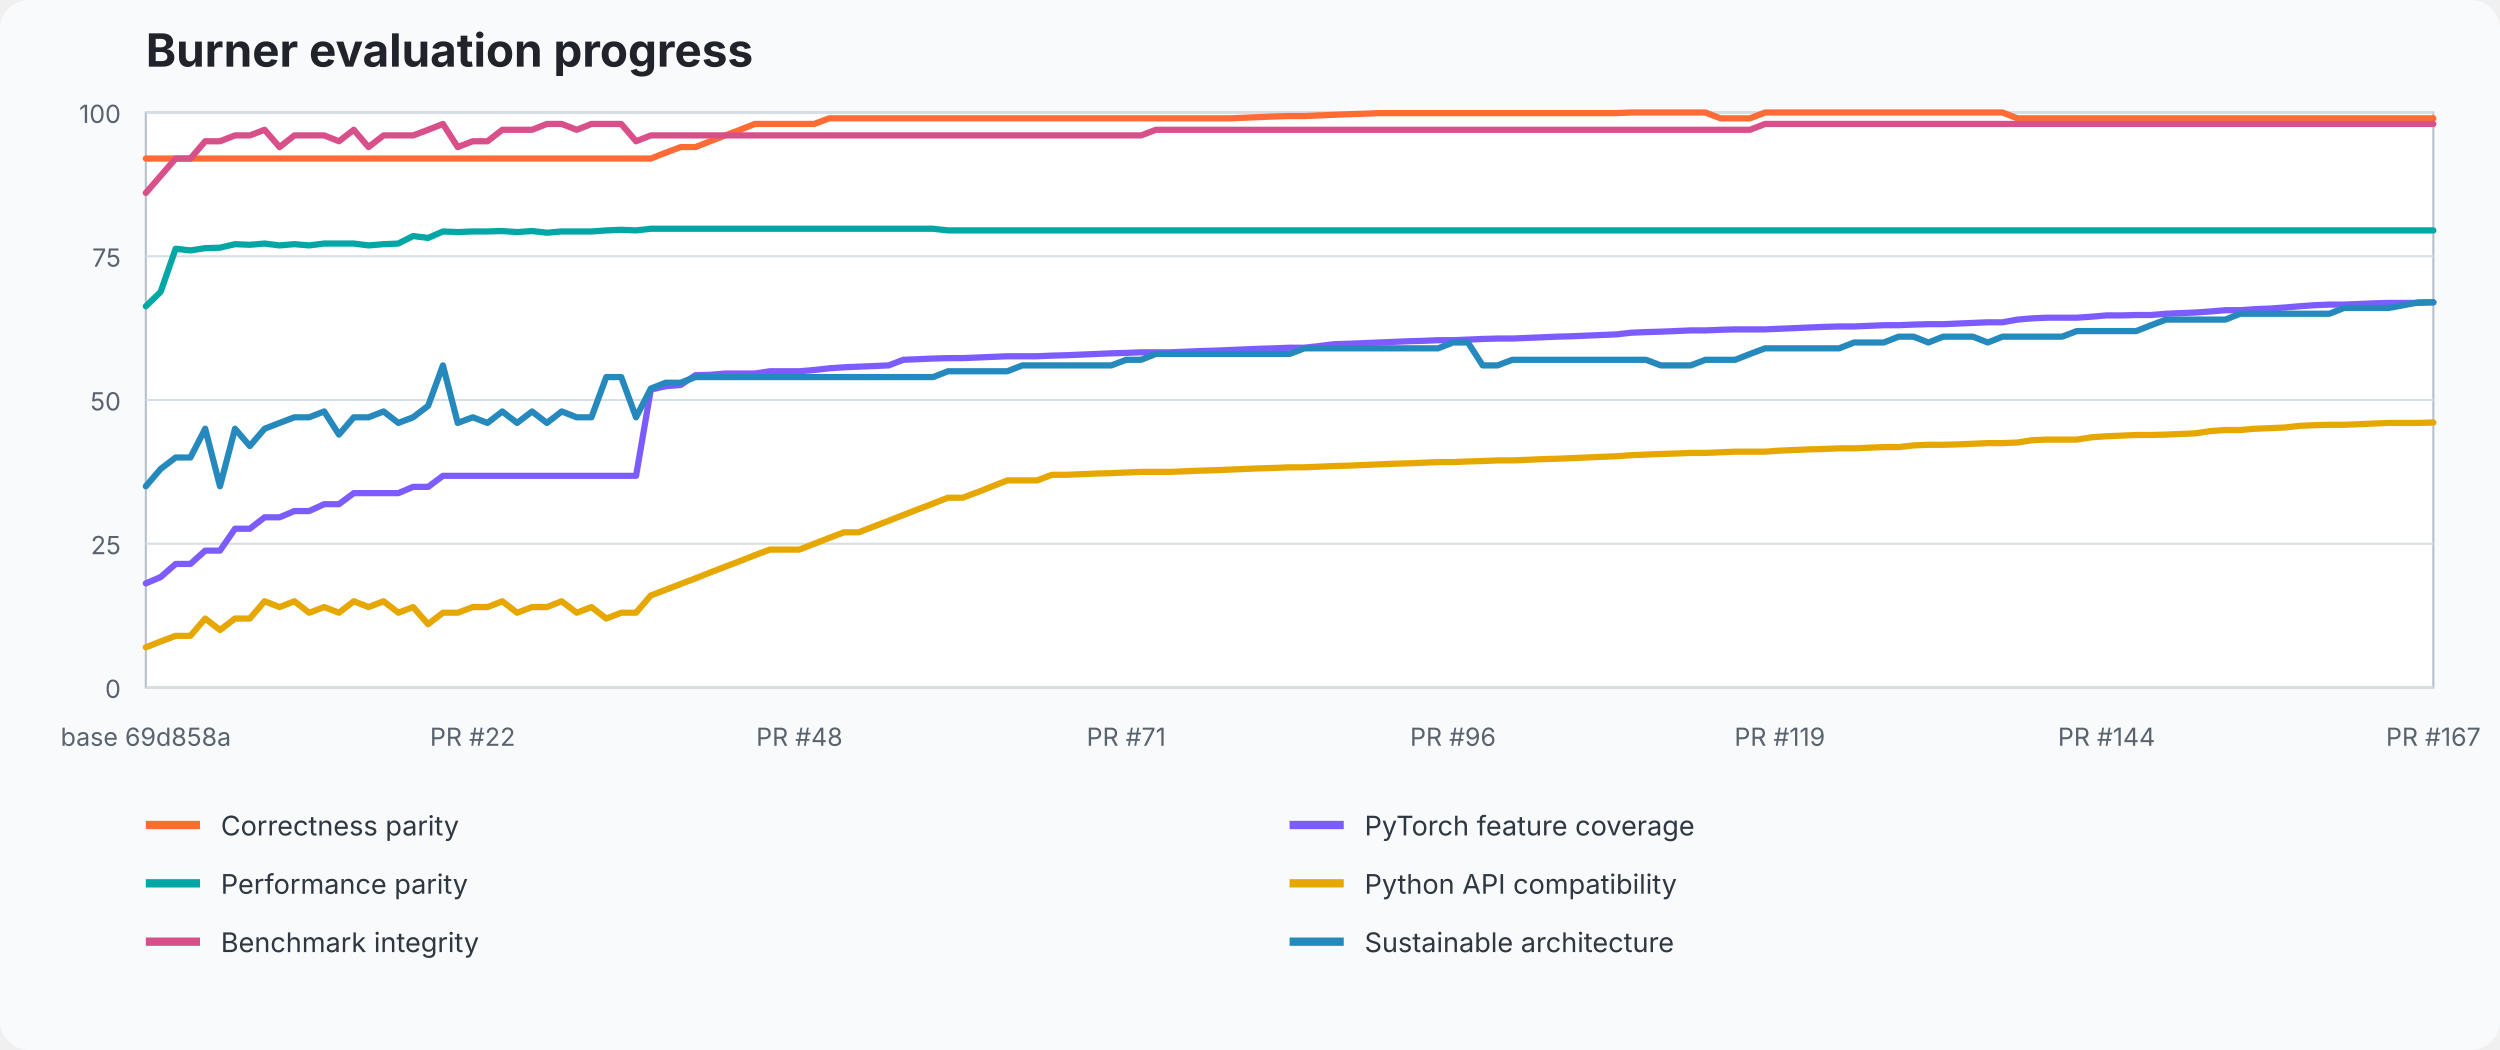
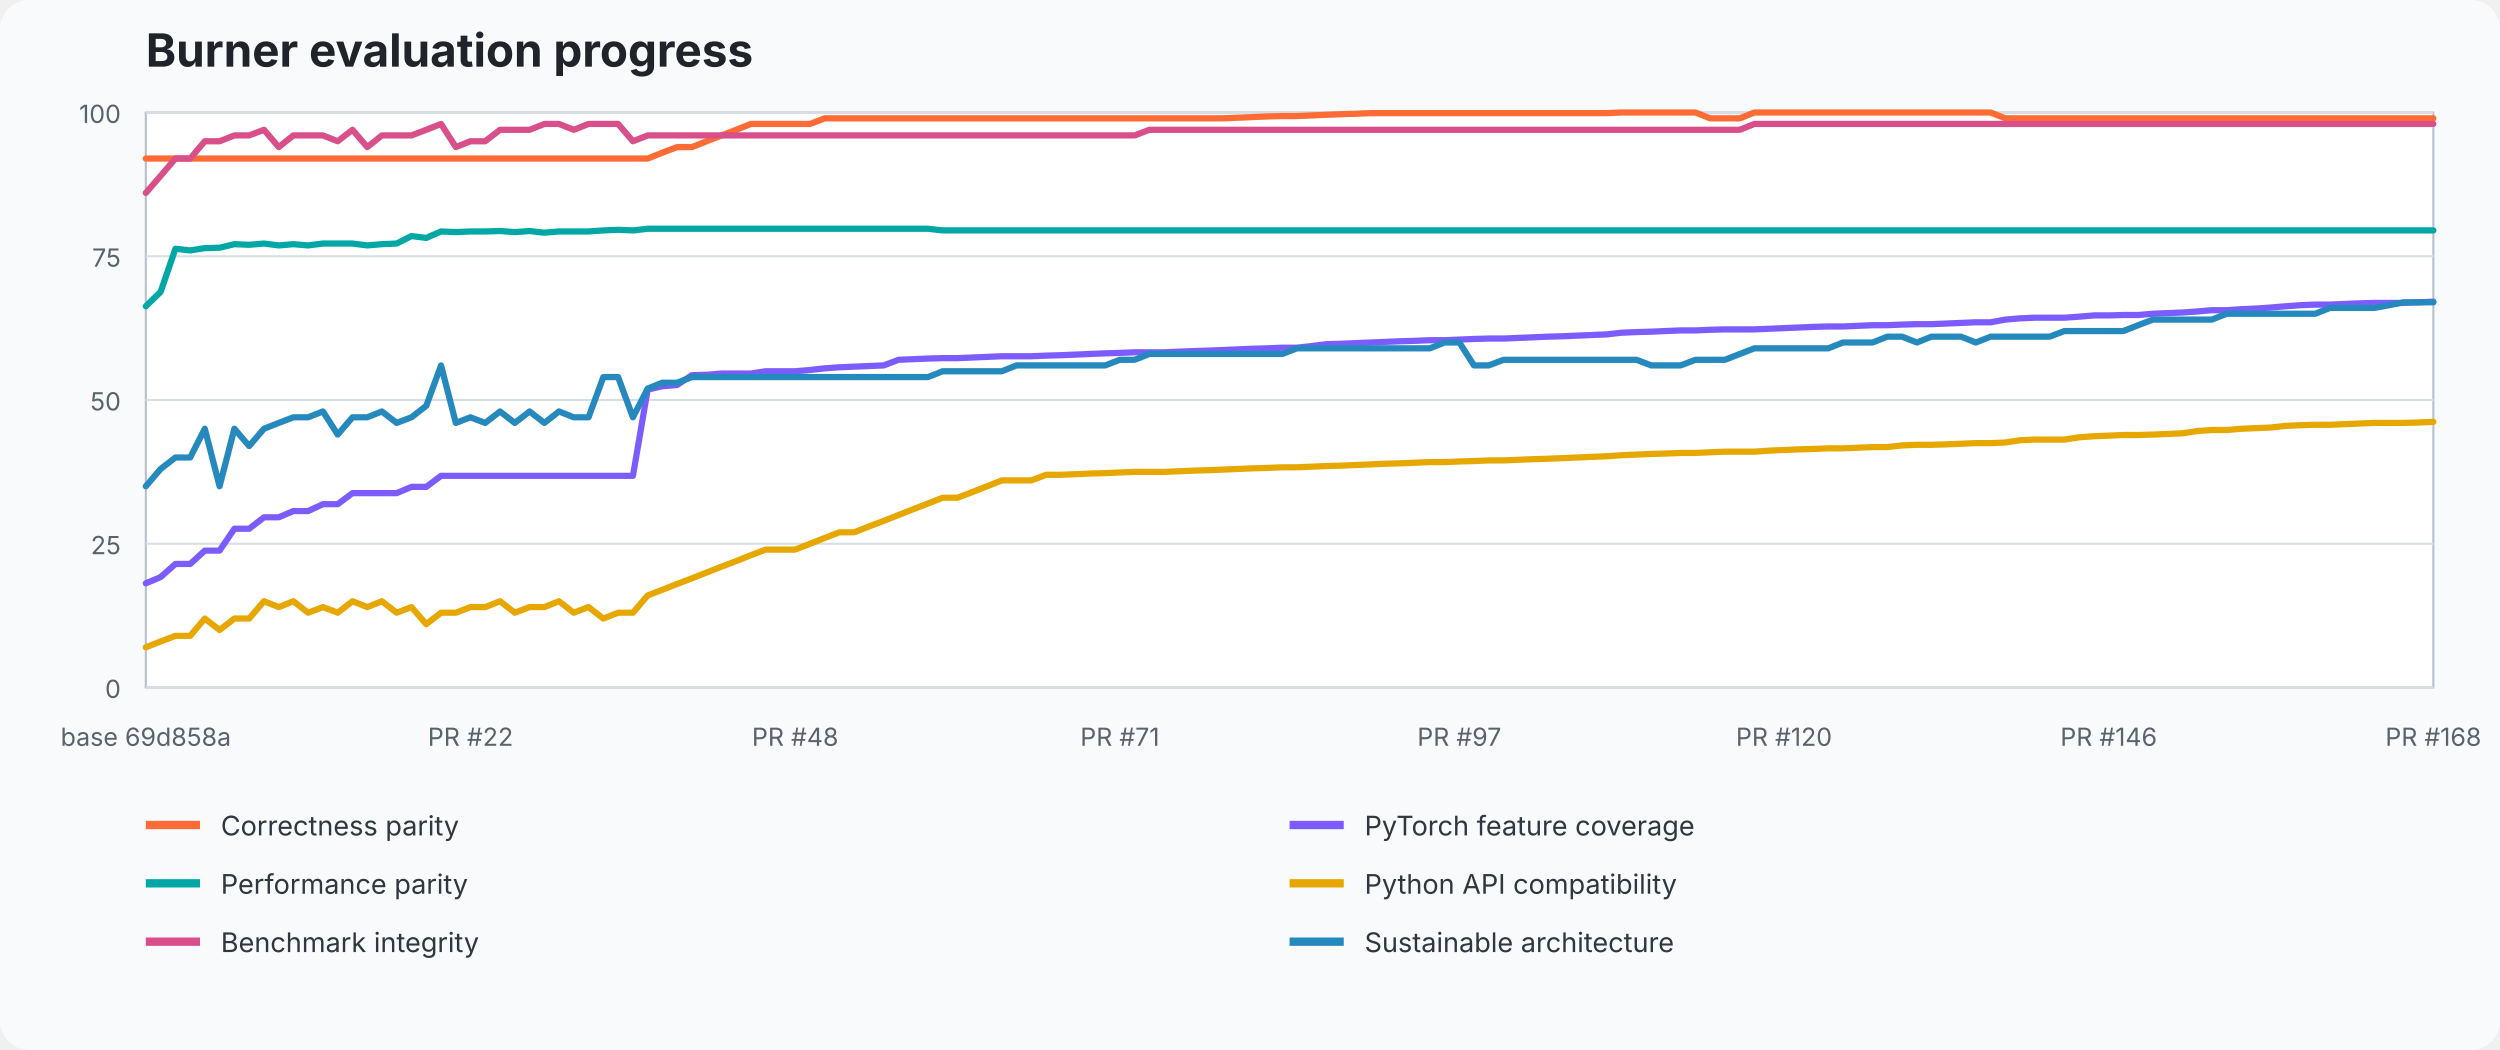
<svg xmlns="http://www.w3.org/2000/svg" width="1200" height="504" viewBox="0 0 1200 504" role="img" aria-labelledby="title desc">
  <style>text{font-family:ui-sans-serif,system-ui,-apple-system,BlinkMacSystemFont,"Segoe UI",sans-serif}.title{font-size:22px;font-weight:700;fill:#20242a}.axis{font-size:12px;fill:#59636e}.legend{font-size:13px;fill:#2f3740}.grid{stroke:#d8dee5;stroke-width:1}.plot{fill:#fff;stroke:#b7c0ca}</style>
  <rect width="100%" height="100%" fill="#f8fafc" rx="14" />
  <text x="70" y="32" class="title">Burner evaluation progress</text>
  <rect x="70" y="54" width="1098" height="276" class="plot" />
  <line x1="70" y1="330" x2="1168" y2="330" class="grid" />
  <text x="58" y="335" text-anchor="end" class="axis">0</text>
  <line x1="70" y1="261" x2="1168" y2="261" class="grid" />
  <text x="58" y="266" text-anchor="end" class="axis">25</text>
  <line x1="70" y1="192" x2="1168" y2="192" class="grid" />
  <text x="58" y="197" text-anchor="end" class="axis">50</text>
  <line x1="70" y1="123" x2="1168" y2="123" class="grid" />
  <text x="58" y="128" text-anchor="end" class="axis">75</text>
  <line x1="70" y1="54" x2="1168" y2="54" class="grid" />
  <text x="58" y="59" text-anchor="end" class="axis">100</text>
-   <polyline points="70.0,76.1 77.1,76.1 84.3,76.1 91.4,76.1 98.5,76.1 105.6,76.1 112.8,76.1 119.9,76.1 127.0,76.1 134.2,76.1 141.3,76.1 148.4,76.1 155.6,76.1 162.7,76.1 169.8,76.1 176.9,76.1 184.1,76.1 191.2,76.1 198.3,76.1 205.5,76.1 212.6,76.1 219.7,76.1 226.9,76.1 234.0,76.1 241.1,76.1 248.2,76.1 255.4,76.1 262.5,76.1 269.6,76.1 276.8,76.1 283.9,76.1 291.0,76.1 298.2,76.1 305.3,76.1 312.4,76.1 319.5,73.3 326.7,70.6 333.8,70.6 340.9,67.8 348.1,65.0 355.2,62.3 362.3,59.5 369.5,59.5 376.6,59.5 383.7,59.5 390.8,59.5 398.0,56.8 405.1,56.8 412.2,56.8 419.4,56.8 426.5,56.8 433.6,56.8 440.8,56.8 447.9,56.8 455.0,56.8 462.1,56.8 469.3,56.8 476.4,56.8 483.5,56.8 490.7,56.8 497.8,56.8 504.9,56.8 512.1,56.8 519.2,56.8 526.3,56.8 533.4,56.8 540.6,56.8 547.7,56.8 554.8,56.8 562.0,56.8 569.1,56.8 576.2,56.8 583.4,56.8 590.5,56.8 597.6,56.5 604.7,56.2 611.9,55.9 619.0,55.7 626.1,55.7 633.3,55.4 640.4,55.1 647.5,54.8 654.6,54.6 661.8,54.3 668.9,54.3 676.0,54.3 683.2,54.3 690.3,54.3 697.4,54.3 704.6,54.3 711.7,54.3 718.8,54.3 725.9,54.3 733.1,54.3 740.2,54.3 747.3,54.3 754.5,54.3 761.6,54.3 768.7,54.3 775.9,54.3 783.0,54.0 790.1,54.0 797.2,54.0 804.4,54.0 811.5,54.0 818.6,54.0 825.8,56.8 832.9,56.8 840.0,56.8 847.2,54.0 854.3,54.0 861.4,54.0 868.5,54.0 875.7,54.0 882.8,54.0 889.9,54.0 897.1,54.0 904.2,54.0 911.3,54.0 918.5,54.0 925.6,54.0 932.7,54.0 939.8,54.0 947.0,54.0 954.1,54.0 961.2,54.0 968.4,56.8 975.5,56.8 982.6,56.8 989.8,56.8 996.9,56.8 1004.0,56.8 1011.1,56.8 1018.3,56.8 1025.4,56.8 1032.5,56.8 1039.7,56.8 1046.8,56.8 1053.9,56.8 1061.1,56.8 1068.2,56.8 1075.3,56.8 1082.4,56.8 1089.6,56.8 1096.7,56.8 1103.8,56.8 1111.0,56.8 1118.1,56.8 1125.2,56.8 1132.4,56.8 1139.5,56.8 1146.6,56.8 1153.7,56.8 1160.9,56.8 1168.0,56.8" fill="none" stroke="#ff6b35" stroke-width="3" stroke-linejoin="round" stroke-linecap="round" />
-   <polyline points="70.0,280.0 77.1,277.0 84.3,270.7 91.4,270.7 98.5,264.3 105.6,264.3 112.8,253.8 119.9,253.8 127.0,248.3 134.2,248.3 141.3,245.3 148.4,245.3 155.6,242.0 162.7,242.0 169.8,236.7 176.9,236.7 184.1,236.7 191.2,236.7 198.3,233.7 205.5,233.7 212.6,228.4 219.7,228.4 226.9,228.4 234.0,228.4 241.1,228.4 248.2,228.4 255.4,228.4 262.5,228.4 269.6,228.4 276.8,228.4 283.9,228.4 291.0,228.4 298.2,228.4 305.3,228.4 312.4,187.0 319.5,185.4 326.7,184.8 333.8,180.1 340.9,179.9 348.1,179.3 355.2,179.3 362.3,179.3 369.5,178.2 376.6,178.2 383.7,178.2 390.8,177.6 398.0,176.8 405.1,176.3 412.2,176.0 419.4,175.7 426.5,175.4 433.6,172.7 440.8,172.4 447.9,172.1 455.0,171.9 462.1,171.9 469.3,171.6 476.4,171.3 483.5,171.0 490.7,171.0 497.8,171.0 504.9,170.7 512.1,170.5 519.2,170.2 526.3,169.9 533.4,169.6 540.6,169.4 547.7,169.1 554.8,169.1 562.0,169.1 569.1,168.8 576.2,168.5 583.4,168.3 590.5,168.0 597.6,167.7 604.7,167.4 611.9,167.2 619.0,166.9 626.1,166.9 633.3,166.1 640.4,165.2 647.5,165.0 654.6,164.7 661.8,164.4 668.9,164.1 676.0,163.8 683.2,163.6 690.3,163.3 697.4,163.3 704.6,163.0 711.7,162.7 718.8,162.5 725.9,162.5 733.1,162.2 740.2,161.9 747.3,161.6 754.5,161.4 761.6,161.1 768.7,160.8 775.9,160.5 783.0,159.7 790.1,159.4 797.2,159.2 804.4,158.9 811.5,158.6 818.6,158.6 825.8,158.3 832.9,158.1 840.0,158.1 847.2,158.1 854.3,157.8 861.4,157.5 868.5,157.2 875.7,156.9 882.8,156.7 889.9,156.7 897.1,156.4 904.2,156.1 911.3,156.1 918.5,155.8 925.6,155.6 932.7,155.6 939.8,155.3 947.0,155.0 954.1,154.7 961.2,154.7 968.4,153.4 975.5,152.8 982.6,152.5 989.8,152.5 996.9,152.5 1004.0,152.0 1011.1,151.4 1018.3,151.4 1025.4,151.2 1032.5,151.2 1039.7,150.6 1046.8,150.3 1053.9,150.0 1061.1,149.5 1068.2,148.9 1075.3,148.9 1082.4,148.4 1089.6,148.1 1096.7,147.6 1103.8,147.0 1111.0,146.5 1118.1,146.2 1125.2,146.2 1132.4,145.9 1139.5,145.6 1146.6,145.4 1153.7,145.4 1160.9,145.4 1168.0,145.1" fill="none" stroke="#7c5cff" stroke-width="3" stroke-linejoin="round" stroke-linecap="round" />
-   <polyline points="70.0,147.0 77.1,140.1 84.3,119.4 91.4,120.2 98.5,119.1 105.6,118.9 112.8,117.2 119.9,117.5 127.0,116.9 134.2,117.8 141.3,117.2 148.4,117.8 155.6,116.9 162.7,116.9 169.8,116.9 176.9,117.8 184.1,117.2 191.2,116.9 198.3,113.3 205.5,114.2 212.6,111.1 219.7,111.4 226.9,111.1 234.0,111.1 241.1,110.9 248.2,111.4 255.4,110.9 262.5,111.7 269.6,111.1 276.8,111.1 283.9,111.1 291.0,110.6 298.2,110.3 305.3,110.6 312.4,109.8 319.5,109.8 326.7,109.8 333.8,109.8 340.9,109.8 348.1,109.8 355.2,109.8 362.3,109.8 369.5,109.8 376.6,109.8 383.7,109.8 390.8,109.8 398.0,109.8 405.1,109.8 412.2,109.8 419.4,109.8 426.5,109.8 433.6,109.8 440.8,109.8 447.9,109.8 455.0,110.6 462.1,110.6 469.3,110.6 476.4,110.6 483.5,110.6 490.7,110.6 497.8,110.6 504.9,110.6 512.1,110.6 519.2,110.6 526.3,110.6 533.4,110.6 540.6,110.6 547.7,110.6 554.8,110.6 562.0,110.6 569.1,110.6 576.2,110.6 583.4,110.6 590.5,110.6 597.6,110.6 604.7,110.6 611.9,110.6 619.0,110.6 626.1,110.6 633.3,110.6 640.4,110.6 647.5,110.6 654.6,110.6 661.8,110.6 668.9,110.6 676.0,110.6 683.2,110.6 690.3,110.6 697.4,110.6 704.6,110.6 711.7,110.6 718.8,110.6 725.9,110.6 733.1,110.6 740.2,110.6 747.3,110.6 754.5,110.6 761.6,110.6 768.7,110.6 775.9,110.6 783.0,110.6 790.1,110.6 797.2,110.6 804.4,110.6 811.5,110.6 818.6,110.6 825.8,110.6 832.9,110.6 840.0,110.6 847.2,110.6 854.3,110.6 861.4,110.6 868.5,110.6 875.7,110.6 882.8,110.6 889.9,110.6 897.1,110.6 904.2,110.6 911.3,110.6 918.5,110.6 925.6,110.6 932.7,110.6 939.8,110.6 947.0,110.6 954.1,110.6 961.2,110.6 968.4,110.6 975.5,110.6 982.6,110.6 989.8,110.6 996.9,110.6 1004.0,110.6 1011.1,110.6 1018.3,110.6 1025.4,110.6 1032.5,110.6 1039.7,110.6 1046.8,110.6 1053.9,110.6 1061.1,110.6 1068.2,110.6 1075.3,110.6 1082.4,110.6 1089.6,110.6 1096.7,110.6 1103.8,110.6 1111.0,110.6 1118.1,110.6 1125.2,110.6 1132.4,110.6 1139.5,110.6 1146.6,110.6 1153.7,110.6 1160.9,110.6 1168.0,110.6" fill="none" stroke="#00a7a5" stroke-width="3" stroke-linejoin="round" stroke-linecap="round" />
-   <polyline points="70.0,310.7 77.1,307.9 84.3,305.2 91.4,305.2 98.5,296.9 105.6,302.4 112.8,296.9 119.9,296.9 127.0,288.6 134.2,291.4 141.3,288.6 148.4,294.1 155.6,291.4 162.7,294.1 169.8,288.6 176.9,291.4 184.1,288.6 191.2,294.1 198.3,291.4 205.5,299.6 212.6,294.1 219.7,294.1 226.9,291.4 234.0,291.4 241.1,288.6 248.2,294.1 255.4,291.4 262.5,291.4 269.6,288.6 276.8,294.1 283.9,291.4 291.0,296.9 298.2,294.1 305.3,294.1 312.4,285.8 319.5,283.1 326.7,280.3 333.8,277.6 340.9,274.8 348.1,272.0 355.2,269.3 362.3,266.5 369.5,263.8 376.6,263.8 383.7,263.8 390.8,261.0 398.0,258.2 405.1,255.5 412.2,255.5 419.4,252.7 426.5,250.0 433.6,247.2 440.8,244.4 447.9,241.7 455.0,238.9 462.1,238.9 469.3,236.2 476.4,233.4 483.5,230.6 490.7,230.6 497.8,230.6 504.9,227.9 512.1,227.9 519.2,227.6 526.3,227.3 533.4,227.1 540.6,226.8 547.7,226.5 554.8,226.5 562.0,226.5 569.1,226.2 576.2,225.9 583.4,225.7 590.5,225.4 597.6,225.1 604.7,224.8 611.9,224.6 619.0,224.3 626.1,224.3 633.3,224.0 640.4,223.7 647.5,223.5 654.6,223.2 661.8,222.9 668.9,222.6 676.0,222.4 683.2,222.1 690.3,221.8 697.4,221.8 704.6,221.5 711.7,221.3 718.8,221.0 725.9,221.0 733.1,220.7 740.2,220.4 747.3,220.2 754.5,219.9 761.6,219.6 768.7,219.3 775.9,219.0 783.0,218.5 790.1,218.2 797.2,217.9 804.4,217.7 811.5,217.4 818.6,217.4 825.8,217.1 832.9,216.8 840.0,216.8 847.2,216.8 854.3,216.3 861.4,216.0 868.5,215.7 875.7,215.5 882.8,215.2 889.9,215.2 897.1,214.9 904.2,214.6 911.3,214.6 918.5,213.8 925.6,213.5 932.7,213.5 939.8,213.3 947.0,213.0 954.1,212.7 961.2,212.7 968.4,212.4 975.5,211.3 982.6,211.0 989.8,211.0 996.9,211.0 1004.0,209.9 1011.1,209.4 1018.3,209.1 1025.4,208.8 1032.5,208.8 1039.7,208.6 1046.8,208.3 1053.9,208.0 1061.1,206.9 1068.2,206.4 1075.3,206.4 1082.4,205.8 1089.6,205.5 1096.7,205.2 1103.8,204.4 1111.0,204.1 1118.1,203.9 1125.2,203.9 1132.4,203.6 1139.5,203.3 1146.6,203.0 1153.7,203.0 1160.9,203.0 1168.0,202.8" fill="none" stroke="#e6a700" stroke-width="3" stroke-linejoin="round" stroke-linecap="round" />
-   <polyline points="70.0,92.6 77.1,84.4 84.3,76.1 91.4,76.1 98.5,67.8 105.6,67.8 112.8,65.0 119.9,65.0 127.0,62.3 134.2,70.6 141.3,65.0 148.4,65.0 155.6,65.0 162.7,67.8 169.8,62.3 176.9,70.6 184.1,65.0 191.2,65.0 198.3,65.0 205.5,62.3 212.6,59.5 219.7,70.6 226.9,67.8 234.0,67.8 241.1,62.3 248.2,62.3 255.4,62.3 262.5,59.5 269.6,59.5 276.8,62.3 283.9,59.5 291.0,59.5 298.2,59.5 305.3,67.8 312.4,65.0 319.5,65.0 326.7,65.0 333.8,65.0 340.9,65.0 348.1,65.0 355.2,65.0 362.3,65.0 369.5,65.0 376.6,65.0 383.7,65.0 390.8,65.0 398.0,65.0 405.1,65.0 412.2,65.0 419.4,65.0 426.5,65.0 433.6,65.0 440.8,65.0 447.9,65.0 455.0,65.0 462.1,65.0 469.3,65.0 476.4,65.0 483.5,65.0 490.7,65.0 497.8,65.0 504.9,65.0 512.1,65.0 519.2,65.0 526.3,65.0 533.4,65.0 540.6,65.0 547.7,65.0 554.8,62.3 562.0,62.3 569.1,62.3 576.2,62.3 583.4,62.3 590.5,62.3 597.6,62.3 604.7,62.3 611.9,62.3 619.0,62.3 626.1,62.3 633.3,62.3 640.4,62.3 647.5,62.3 654.6,62.3 661.8,62.3 668.9,62.3 676.0,62.3 683.2,62.3 690.3,62.3 697.4,62.3 704.6,62.3 711.7,62.3 718.8,62.3 725.9,62.3 733.1,62.3 740.2,62.3 747.3,62.3 754.5,62.3 761.6,62.3 768.7,62.3 775.9,62.3 783.0,62.3 790.1,62.3 797.2,62.3 804.4,62.3 811.5,62.3 818.6,62.3 825.8,62.3 832.9,62.3 840.0,62.3 847.2,59.5 854.3,59.5 861.4,59.5 868.5,59.5 875.7,59.5 882.8,59.5 889.9,59.5 897.1,59.5 904.2,59.5 911.3,59.5 918.5,59.5 925.6,59.5 932.7,59.5 939.8,59.5 947.0,59.5 954.1,59.5 961.2,59.5 968.4,59.5 975.5,59.5 982.6,59.5 989.8,59.5 996.9,59.5 1004.0,59.5 1011.1,59.5 1018.3,59.5 1025.4,59.5 1032.5,59.5 1039.7,59.5 1046.8,59.5 1053.9,59.5 1061.1,59.5 1068.2,59.5 1075.3,59.5 1082.4,59.5 1089.6,59.5 1096.7,59.5 1103.8,59.5 1111.0,59.5 1118.1,59.5 1125.2,59.5 1132.4,59.5 1139.5,59.5 1146.6,59.5 1153.7,59.5 1160.9,59.5 1168.0,59.5" fill="none" stroke="#d94f8a" stroke-width="3" stroke-linejoin="round" stroke-linecap="round" />
-   <polyline points="70.0,233.4 77.1,225.1 84.3,219.6 91.4,219.6 98.5,205.8 105.6,233.4 112.8,205.8 119.9,214.1 127.0,205.8 134.2,203.0 141.3,200.3 148.4,200.3 155.6,197.5 162.7,208.6 169.8,200.3 176.9,200.3 184.1,197.5 191.2,203.0 198.3,200.3 205.5,194.8 212.6,175.4 219.7,203.0 226.9,200.3 234.0,203.0 241.1,197.5 248.2,203.0 255.4,197.5 262.5,203.0 269.6,197.5 276.8,200.3 283.9,200.3 291.0,181.0 298.2,181.0 305.3,200.3 312.4,186.5 319.5,183.7 326.7,183.7 333.8,181.0 340.9,181.0 348.1,181.0 355.2,181.0 362.3,181.0 369.5,181.0 376.6,181.0 383.7,181.0 390.8,181.0 398.0,181.0 405.1,181.0 412.2,181.0 419.4,181.0 426.5,181.0 433.6,181.0 440.8,181.0 447.9,181.0 455.0,178.2 462.1,178.2 469.3,178.2 476.4,178.2 483.5,178.2 490.7,175.4 497.8,175.4 504.9,175.4 512.1,175.4 519.2,175.4 526.3,175.4 533.4,175.4 540.6,172.7 547.7,172.7 554.8,169.9 562.0,169.9 569.1,169.9 576.2,169.9 583.4,169.9 590.5,169.9 597.6,169.9 604.7,169.9 611.9,169.9 619.0,169.9 626.1,167.2 633.3,167.2 640.4,167.2 647.5,167.2 654.6,167.2 661.8,167.2 668.9,167.2 676.0,167.2 683.2,167.2 690.3,167.2 697.4,164.4 704.6,164.4 711.7,175.4 718.8,175.4 725.9,172.7 733.1,172.7 740.2,172.7 747.3,172.7 754.5,172.7 761.6,172.7 768.7,172.7 775.9,172.7 783.0,172.7 790.1,172.7 797.2,175.4 804.4,175.4 811.5,175.4 818.6,172.7 825.8,172.7 832.9,172.7 840.0,169.9 847.2,167.2 854.3,167.2 861.4,167.2 868.5,167.2 875.7,167.2 882.8,167.2 889.9,164.4 897.1,164.4 904.2,164.4 911.3,161.6 918.5,161.6 925.6,164.4 932.7,161.6 939.8,161.6 947.0,161.6 954.1,164.4 961.2,161.6 968.4,161.6 975.5,161.6 982.6,161.6 989.8,161.6 996.9,158.9 1004.0,158.9 1011.1,158.9 1018.3,158.9 1025.4,158.9 1032.5,156.1 1039.7,153.4 1046.8,153.4 1053.9,153.4 1061.1,153.4 1068.2,153.4 1075.3,150.6 1082.4,150.6 1089.6,150.6 1096.7,150.6 1103.8,150.6 1111.0,150.6 1118.1,150.6 1125.2,147.8 1132.4,147.8 1139.5,147.8 1146.6,147.8 1153.7,146.5 1160.9,145.1 1168.0,145.1" fill="none" stroke="#2589bd" stroke-width="3" stroke-linejoin="round" stroke-linecap="round" />
+   <polyline points="70.0,76.1 77.1,76.1 84.2,76.1 91.3,76.1 98.3,76.1 105.4,76.1 112.5,76.1 119.6,76.1 126.7,76.1 133.8,76.1 140.8,76.1 147.9,76.1 155.0,76.1 162.1,76.1 169.2,76.1 176.3,76.1 183.3,76.1 190.4,76.1 197.5,76.1 204.6,76.1 211.7,76.1 218.8,76.1 225.8,76.1 232.9,76.1 240.0,76.1 247.1,76.1 254.2,76.1 261.3,76.1 268.3,76.1 275.4,76.1 282.5,76.1 289.6,76.1 296.7,76.1 303.8,76.1 310.9,76.1 317.9,73.3 325.0,70.6 332.1,70.6 339.2,67.8 346.3,65.0 353.4,62.3 360.4,59.5 367.5,59.5 374.6,59.5 381.7,59.5 388.8,59.5 395.9,56.8 402.9,56.8 410.0,56.8 417.1,56.8 424.2,56.8 431.3,56.8 438.4,56.8 445.4,56.8 452.5,56.8 459.6,56.8 466.7,56.8 473.8,56.8 480.9,56.8 487.9,56.8 495.0,56.8 502.1,56.8 509.2,56.8 516.3,56.8 523.4,56.8 530.5,56.8 537.5,56.8 544.6,56.8 551.7,56.8 558.8,56.8 565.9,56.8 573.0,56.8 580.0,56.8 587.1,56.8 594.2,56.5 601.3,56.2 608.4,55.9 615.5,55.7 622.5,55.7 629.6,55.4 636.7,55.1 643.8,54.8 650.9,54.6 658.0,54.3 665.0,54.3 672.1,54.3 679.2,54.3 686.3,54.3 693.4,54.3 700.5,54.3 707.5,54.3 714.6,54.3 721.7,54.3 728.8,54.3 735.9,54.3 743.0,54.3 750.1,54.3 757.1,54.3 764.2,54.3 771.3,54.3 778.4,54.0 785.5,54.0 792.6,54.0 799.6,54.0 806.7,54.0 813.8,54.0 820.9,56.8 828.0,56.8 835.1,56.8 842.1,54.0 849.2,54.0 856.3,54.0 863.4,54.0 870.5,54.0 877.6,54.0 884.6,54.0 891.7,54.0 898.8,54.0 905.9,54.0 913.0,54.0 920.1,54.0 927.1,54.0 934.2,54.0 941.3,54.0 948.4,54.0 955.5,54.0 962.6,56.8 969.7,56.8 976.7,56.8 983.8,56.8 990.9,56.8 998.0,56.8 1005.1,56.8 1012.2,56.8 1019.2,56.8 1026.3,56.8 1033.4,56.8 1040.5,56.8 1047.6,56.8 1054.7,56.8 1061.7,56.8 1068.8,56.8 1075.9,56.8 1083.0,56.8 1090.1,56.8 1097.2,56.8 1104.2,56.8 1111.3,56.8 1118.4,56.8 1125.5,56.8 1132.6,56.8 1139.7,56.8 1146.7,56.8 1153.8,56.8 1160.9,56.8 1168.0,56.8" fill="none" stroke="#ff6b35" stroke-width="3" stroke-linejoin="round" stroke-linecap="round" />
+   <polyline points="70.0,280.0 77.1,277.0 84.2,270.7 91.3,270.7 98.3,264.3 105.4,264.3 112.5,253.8 119.6,253.8 126.7,248.3 133.8,248.3 140.8,245.3 147.9,245.3 155.0,242.0 162.1,242.0 169.2,236.7 176.3,236.7 183.3,236.7 190.4,236.7 197.5,233.7 204.6,233.7 211.7,228.4 218.8,228.4 225.8,228.4 232.9,228.4 240.0,228.4 247.1,228.4 254.2,228.4 261.3,228.4 268.3,228.4 275.4,228.4 282.5,228.4 289.6,228.4 296.7,228.4 303.8,228.4 310.9,187.0 317.9,185.4 325.0,184.8 332.1,180.1 339.2,179.9 346.3,179.3 353.4,179.3 360.4,179.3 367.5,178.2 374.6,178.2 381.7,178.2 388.8,177.6 395.9,176.8 402.9,176.3 410.0,176.0 417.1,175.7 424.2,175.4 431.3,172.7 438.4,172.4 445.4,172.1 452.5,171.9 459.6,171.9 466.7,171.6 473.8,171.3 480.9,171.0 487.9,171.0 495.0,171.0 502.1,170.7 509.2,170.5 516.3,170.2 523.4,169.9 530.5,169.6 537.5,169.4 544.6,169.1 551.7,169.1 558.8,169.1 565.9,168.8 573.0,168.5 580.0,168.3 587.1,168.0 594.2,167.7 601.3,167.4 608.4,167.2 615.5,166.9 622.5,166.9 629.6,166.1 636.7,165.2 643.8,165.0 650.9,164.7 658.0,164.4 665.0,164.1 672.1,163.8 679.2,163.6 686.3,163.3 693.4,163.3 700.5,163.0 707.5,162.7 714.6,162.5 721.7,162.5 728.8,162.2 735.9,161.9 743.0,161.6 750.1,161.4 757.1,161.1 764.2,160.8 771.3,160.5 778.4,159.7 785.5,159.4 792.6,159.2 799.6,158.9 806.7,158.6 813.8,158.6 820.9,158.3 828.0,158.1 835.1,158.1 842.1,158.1 849.2,157.8 856.3,157.5 863.4,157.2 870.5,156.9 877.6,156.7 884.6,156.7 891.7,156.4 898.8,156.1 905.9,156.1 913.0,155.8 920.1,155.6 927.1,155.6 934.2,155.3 941.3,155.0 948.4,154.7 955.5,154.7 962.6,153.4 969.7,152.8 976.7,152.5 983.8,152.5 990.9,152.5 998.0,152.0 1005.1,151.4 1012.2,151.4 1019.2,151.2 1026.3,151.2 1033.4,150.6 1040.5,150.3 1047.6,150.0 1054.7,149.5 1061.7,148.9 1068.8,148.9 1075.9,148.4 1083.0,148.1 1090.1,147.6 1097.2,147.0 1104.2,146.5 1111.3,146.2 1118.4,146.2 1125.5,145.9 1132.6,145.6 1139.7,145.4 1146.7,145.4 1153.8,145.4 1160.9,145.1 1168.0,144.8" fill="none" stroke="#7c5cff" stroke-width="3" stroke-linejoin="round" stroke-linecap="round" />
+   <polyline points="70.0,147.0 77.1,140.1 84.2,119.4 91.3,120.2 98.3,119.1 105.4,118.9 112.5,117.2 119.6,117.5 126.7,116.9 133.8,117.8 140.8,117.2 147.9,117.8 155.0,116.9 162.1,116.9 169.2,116.9 176.3,117.8 183.3,117.2 190.4,116.9 197.5,113.3 204.6,114.2 211.7,111.1 218.8,111.4 225.8,111.1 232.9,111.1 240.0,110.9 247.1,111.4 254.2,110.9 261.3,111.7 268.3,111.1 275.4,111.1 282.5,111.1 289.6,110.6 296.7,110.3 303.8,110.6 310.9,109.8 317.9,109.8 325.0,109.8 332.1,109.8 339.2,109.8 346.3,109.8 353.4,109.8 360.4,109.8 367.5,109.8 374.6,109.8 381.7,109.8 388.8,109.8 395.9,109.8 402.9,109.8 410.0,109.8 417.1,109.8 424.2,109.8 431.3,109.8 438.4,109.8 445.4,109.8 452.5,110.6 459.6,110.6 466.7,110.6 473.8,110.6 480.9,110.6 487.9,110.6 495.0,110.6 502.1,110.6 509.2,110.6 516.3,110.6 523.4,110.6 530.5,110.6 537.5,110.6 544.6,110.6 551.7,110.6 558.8,110.6 565.9,110.6 573.0,110.6 580.0,110.6 587.1,110.6 594.2,110.6 601.3,110.6 608.4,110.6 615.5,110.6 622.5,110.6 629.6,110.6 636.7,110.6 643.8,110.6 650.9,110.6 658.0,110.6 665.0,110.6 672.1,110.6 679.2,110.6 686.3,110.6 693.4,110.6 700.5,110.6 707.5,110.6 714.6,110.6 721.7,110.6 728.8,110.6 735.9,110.6 743.0,110.6 750.1,110.6 757.1,110.6 764.2,110.6 771.3,110.6 778.4,110.6 785.5,110.6 792.6,110.6 799.6,110.6 806.7,110.6 813.8,110.6 820.9,110.6 828.0,110.6 835.1,110.6 842.1,110.6 849.2,110.6 856.3,110.6 863.4,110.6 870.5,110.6 877.6,110.6 884.6,110.6 891.7,110.6 898.8,110.6 905.9,110.6 913.0,110.6 920.1,110.6 927.1,110.6 934.2,110.6 941.3,110.6 948.4,110.6 955.5,110.6 962.6,110.6 969.7,110.6 976.7,110.6 983.8,110.6 990.9,110.6 998.0,110.6 1005.1,110.6 1012.2,110.6 1019.2,110.6 1026.3,110.6 1033.4,110.6 1040.5,110.6 1047.6,110.6 1054.7,110.6 1061.7,110.6 1068.8,110.6 1075.9,110.6 1083.0,110.6 1090.1,110.6 1097.2,110.6 1104.2,110.6 1111.3,110.6 1118.4,110.6 1125.5,110.6 1132.6,110.6 1139.7,110.6 1146.7,110.6 1153.8,110.6 1160.9,110.6 1168.0,110.6" fill="none" stroke="#00a7a5" stroke-width="3" stroke-linejoin="round" stroke-linecap="round" />
+   <polyline points="70.0,310.7 77.1,307.9 84.2,305.2 91.3,305.2 98.3,296.9 105.4,302.4 112.5,296.9 119.6,296.9 126.7,288.6 133.8,291.4 140.8,288.6 147.9,294.1 155.0,291.4 162.1,294.1 169.2,288.6 176.3,291.4 183.3,288.6 190.4,294.1 197.5,291.4 204.6,299.6 211.7,294.1 218.8,294.1 225.8,291.4 232.9,291.4 240.0,288.6 247.1,294.1 254.2,291.4 261.3,291.4 268.3,288.6 275.4,294.1 282.5,291.4 289.6,296.9 296.7,294.1 303.8,294.1 310.9,285.8 317.9,283.1 325.0,280.3 332.1,277.6 339.2,274.8 346.3,272.0 353.4,269.3 360.4,266.5 367.5,263.8 374.6,263.8 381.7,263.8 388.8,261.0 395.9,258.2 402.9,255.5 410.0,255.5 417.1,252.7 424.2,250.0 431.3,247.2 438.4,244.4 445.4,241.7 452.5,238.9 459.6,238.9 466.7,236.2 473.8,233.4 480.9,230.6 487.9,230.6 495.0,230.6 502.1,227.9 509.2,227.9 516.3,227.6 523.4,227.3 530.5,227.1 537.5,226.8 544.6,226.5 551.7,226.5 558.8,226.5 565.9,226.2 573.0,225.9 580.0,225.7 587.1,225.4 594.2,225.1 601.3,224.8 608.4,224.6 615.5,224.3 622.5,224.3 629.6,224.0 636.7,223.7 643.8,223.5 650.9,223.2 658.0,222.9 665.0,222.6 672.1,222.4 679.2,222.1 686.3,221.8 693.4,221.8 700.5,221.5 707.5,221.3 714.6,221.0 721.7,221.0 728.8,220.7 735.9,220.4 743.0,220.2 750.1,219.9 757.1,219.6 764.2,219.3 771.3,219.0 778.4,218.5 785.5,218.2 792.6,217.9 799.6,217.7 806.7,217.4 813.8,217.4 820.9,217.1 828.0,216.8 835.1,216.8 842.1,216.8 849.2,216.3 856.3,216.0 863.4,215.7 870.5,215.5 877.6,215.2 884.6,215.2 891.7,214.9 898.8,214.6 905.9,214.6 913.0,213.8 920.1,213.5 927.1,213.5 934.2,213.3 941.3,213.0 948.4,212.7 955.5,212.7 962.6,212.4 969.7,211.3 976.7,211.0 983.8,211.0 990.9,211.0 998.0,209.9 1005.1,209.4 1012.2,209.1 1019.2,208.8 1026.3,208.8 1033.4,208.6 1040.5,208.3 1047.6,208.0 1054.7,206.9 1061.7,206.4 1068.8,206.4 1075.9,205.8 1083.0,205.5 1090.1,205.2 1097.2,204.4 1104.2,204.1 1111.3,203.9 1118.4,203.9 1125.5,203.6 1132.6,203.3 1139.7,203.0 1146.7,203.0 1153.8,203.0 1160.9,202.8 1168.0,202.5" fill="none" stroke="#e6a700" stroke-width="3" stroke-linejoin="round" stroke-linecap="round" />
+   <polyline points="70.0,92.6 77.1,84.4 84.2,76.1 91.3,76.1 98.3,67.8 105.4,67.8 112.5,65.0 119.6,65.0 126.7,62.3 133.8,70.6 140.8,65.0 147.9,65.0 155.0,65.0 162.1,67.8 169.2,62.3 176.3,70.6 183.3,65.0 190.4,65.0 197.5,65.0 204.6,62.3 211.7,59.5 218.8,70.6 225.8,67.8 232.9,67.8 240.0,62.3 247.1,62.3 254.2,62.3 261.3,59.5 268.3,59.5 275.4,62.3 282.5,59.5 289.6,59.5 296.7,59.5 303.8,67.8 310.9,65.0 317.9,65.0 325.0,65.0 332.1,65.0 339.2,65.0 346.3,65.0 353.4,65.0 360.4,65.0 367.5,65.0 374.6,65.0 381.7,65.0 388.8,65.0 395.9,65.0 402.9,65.0 410.0,65.0 417.1,65.0 424.2,65.0 431.3,65.0 438.4,65.0 445.4,65.0 452.5,65.0 459.6,65.0 466.7,65.0 473.8,65.0 480.9,65.0 487.9,65.0 495.0,65.0 502.1,65.0 509.2,65.0 516.3,65.0 523.4,65.0 530.5,65.0 537.5,65.0 544.6,65.0 551.7,62.3 558.8,62.3 565.9,62.3 573.0,62.3 580.0,62.3 587.1,62.3 594.2,62.3 601.3,62.3 608.4,62.3 615.5,62.3 622.5,62.3 629.6,62.3 636.7,62.3 643.8,62.3 650.9,62.3 658.0,62.3 665.0,62.3 672.1,62.3 679.2,62.3 686.3,62.3 693.4,62.3 700.5,62.3 707.5,62.3 714.6,62.3 721.7,62.3 728.8,62.3 735.9,62.3 743.0,62.3 750.1,62.3 757.1,62.3 764.2,62.3 771.3,62.3 778.4,62.3 785.5,62.3 792.6,62.3 799.6,62.3 806.7,62.3 813.8,62.3 820.9,62.3 828.0,62.3 835.1,62.3 842.1,59.5 849.2,59.5 856.3,59.5 863.4,59.5 870.5,59.5 877.6,59.5 884.6,59.5 891.7,59.5 898.8,59.5 905.9,59.5 913.0,59.5 920.1,59.5 927.1,59.5 934.2,59.5 941.3,59.5 948.4,59.5 955.5,59.5 962.6,59.5 969.7,59.5 976.7,59.5 983.8,59.5 990.9,59.5 998.0,59.5 1005.1,59.5 1012.2,59.5 1019.2,59.5 1026.3,59.5 1033.4,59.5 1040.5,59.5 1047.6,59.5 1054.7,59.5 1061.7,59.5 1068.8,59.5 1075.9,59.5 1083.0,59.5 1090.1,59.5 1097.2,59.5 1104.2,59.5 1111.3,59.5 1118.4,59.5 1125.5,59.5 1132.6,59.5 1139.7,59.5 1146.7,59.5 1153.8,59.5 1160.9,59.5 1168.0,59.5" fill="none" stroke="#d94f8a" stroke-width="3" stroke-linejoin="round" stroke-linecap="round" />
+   <polyline points="70.0,233.4 77.1,225.1 84.2,219.6 91.3,219.6 98.3,205.8 105.4,233.4 112.5,205.8 119.6,214.1 126.7,205.8 133.8,203.0 140.8,200.3 147.9,200.3 155.0,197.5 162.1,208.6 169.2,200.3 176.3,200.3 183.3,197.5 190.4,203.0 197.5,200.3 204.6,194.8 211.7,175.4 218.8,203.0 225.8,200.3 232.9,203.0 240.0,197.5 247.1,203.0 254.2,197.5 261.3,203.0 268.3,197.5 275.4,200.3 282.5,200.3 289.6,181.0 296.7,181.0 303.8,200.3 310.9,186.5 317.9,183.7 325.0,183.7 332.1,181.0 339.2,181.0 346.3,181.0 353.4,181.0 360.4,181.0 367.5,181.0 374.6,181.0 381.7,181.0 388.8,181.0 395.9,181.0 402.9,181.0 410.0,181.0 417.1,181.0 424.2,181.0 431.3,181.0 438.4,181.0 445.4,181.0 452.5,178.2 459.6,178.2 466.7,178.2 473.8,178.2 480.9,178.2 487.9,175.4 495.0,175.4 502.1,175.4 509.2,175.4 516.3,175.4 523.4,175.4 530.5,175.4 537.5,172.7 544.6,172.7 551.7,169.9 558.8,169.9 565.9,169.9 573.0,169.9 580.0,169.9 587.1,169.9 594.2,169.9 601.3,169.9 608.4,169.9 615.5,169.9 622.5,167.2 629.6,167.2 636.7,167.2 643.8,167.2 650.9,167.2 658.0,167.2 665.0,167.2 672.1,167.2 679.2,167.2 686.3,167.2 693.4,164.4 700.5,164.4 707.5,175.4 714.6,175.4 721.7,172.7 728.8,172.7 735.9,172.7 743.0,172.7 750.1,172.7 757.1,172.7 764.2,172.7 771.3,172.7 778.4,172.7 785.5,172.7 792.6,175.4 799.6,175.4 806.7,175.4 813.8,172.7 820.9,172.7 828.0,172.7 835.1,169.9 842.1,167.2 849.2,167.2 856.3,167.2 863.4,167.2 870.5,167.2 877.6,167.2 884.6,164.4 891.7,164.4 898.8,164.4 905.9,161.6 913.0,161.6 920.1,164.4 927.1,161.6 934.2,161.6 941.3,161.6 948.4,164.4 955.5,161.6 962.6,161.6 969.7,161.6 976.7,161.6 983.8,161.6 990.9,158.9 998.0,158.9 1005.1,158.9 1012.2,158.9 1019.2,158.9 1026.3,156.1 1033.4,153.4 1040.5,153.4 1047.6,153.4 1054.7,153.4 1061.7,153.4 1068.8,150.6 1075.9,150.6 1083.0,150.6 1090.1,150.6 1097.2,150.6 1104.2,150.6 1111.3,150.6 1118.4,147.8 1125.5,147.8 1132.6,147.8 1139.7,147.8 1146.7,146.5 1153.8,145.1 1160.9,145.1 1168.0,145.1" fill="none" stroke="#2589bd" stroke-width="3" stroke-linejoin="round" stroke-linecap="round" />
  <text x="70" y="358" text-anchor="middle" class="axis">base 69d858a</text>
-   <text x="226.857" y="358" text-anchor="middle" class="axis">PR #22</text>
-   <text x="383.714" y="358" text-anchor="middle" class="axis">PR #48</text>
-   <text x="540.571" y="358" text-anchor="middle" class="axis">PR #71</text>
-   <text x="697.429" y="358" text-anchor="middle" class="axis">PR #96</text>
-   <text x="854.286" y="358" text-anchor="middle" class="axis">PR #119</text>
-   <text x="1011.143" y="358" text-anchor="middle" class="axis">PR #144</text>
-   <text x="1168" y="358" text-anchor="middle" class="axis">PR #167</text>
+   <text x="225.845" y="358" text-anchor="middle" class="axis">PR #22</text>
+   <text x="381.69" y="358" text-anchor="middle" class="axis">PR #48</text>
+   <text x="537.535" y="358" text-anchor="middle" class="axis">PR #71</text>
+   <text x="700.465" y="358" text-anchor="middle" class="axis">PR #97</text>
+   <text x="856.31" y="358" text-anchor="middle" class="axis">PR #120</text>
+   <text x="1012.155" y="358" text-anchor="middle" class="axis">PR #146</text>
+   <text x="1168" y="358" text-anchor="middle" class="axis">PR #168</text>
  <line x1="70" y1="396" x2="96" y2="396" stroke="#ff6b35" stroke-width="4" />
  <text x="106" y="401" class="legend">Correctness parity</text>
  <line x1="619" y1="396" x2="645" y2="396" stroke="#7c5cff" stroke-width="4" />
  <text x="655" y="401" class="legend">PyTorch feature coverage</text>
  <line x1="70" y1="424" x2="96" y2="424" stroke="#00a7a5" stroke-width="4" />
  <text x="106" y="429" class="legend">Performance parity</text>
  <line x1="619" y1="424" x2="645" y2="424" stroke="#e6a700" stroke-width="4" />
  <text x="655" y="429" class="legend">Python API compatibility</text>
  <line x1="70" y1="452" x2="96" y2="452" stroke="#d94f8a" stroke-width="4" />
  <text x="106" y="457" class="legend">Benchmark integrity</text>
  <line x1="619" y1="452" x2="645" y2="452" stroke="#2589bd" stroke-width="4" />
  <text x="655" y="457" class="legend">Sustainable architecture</text>
</svg>
